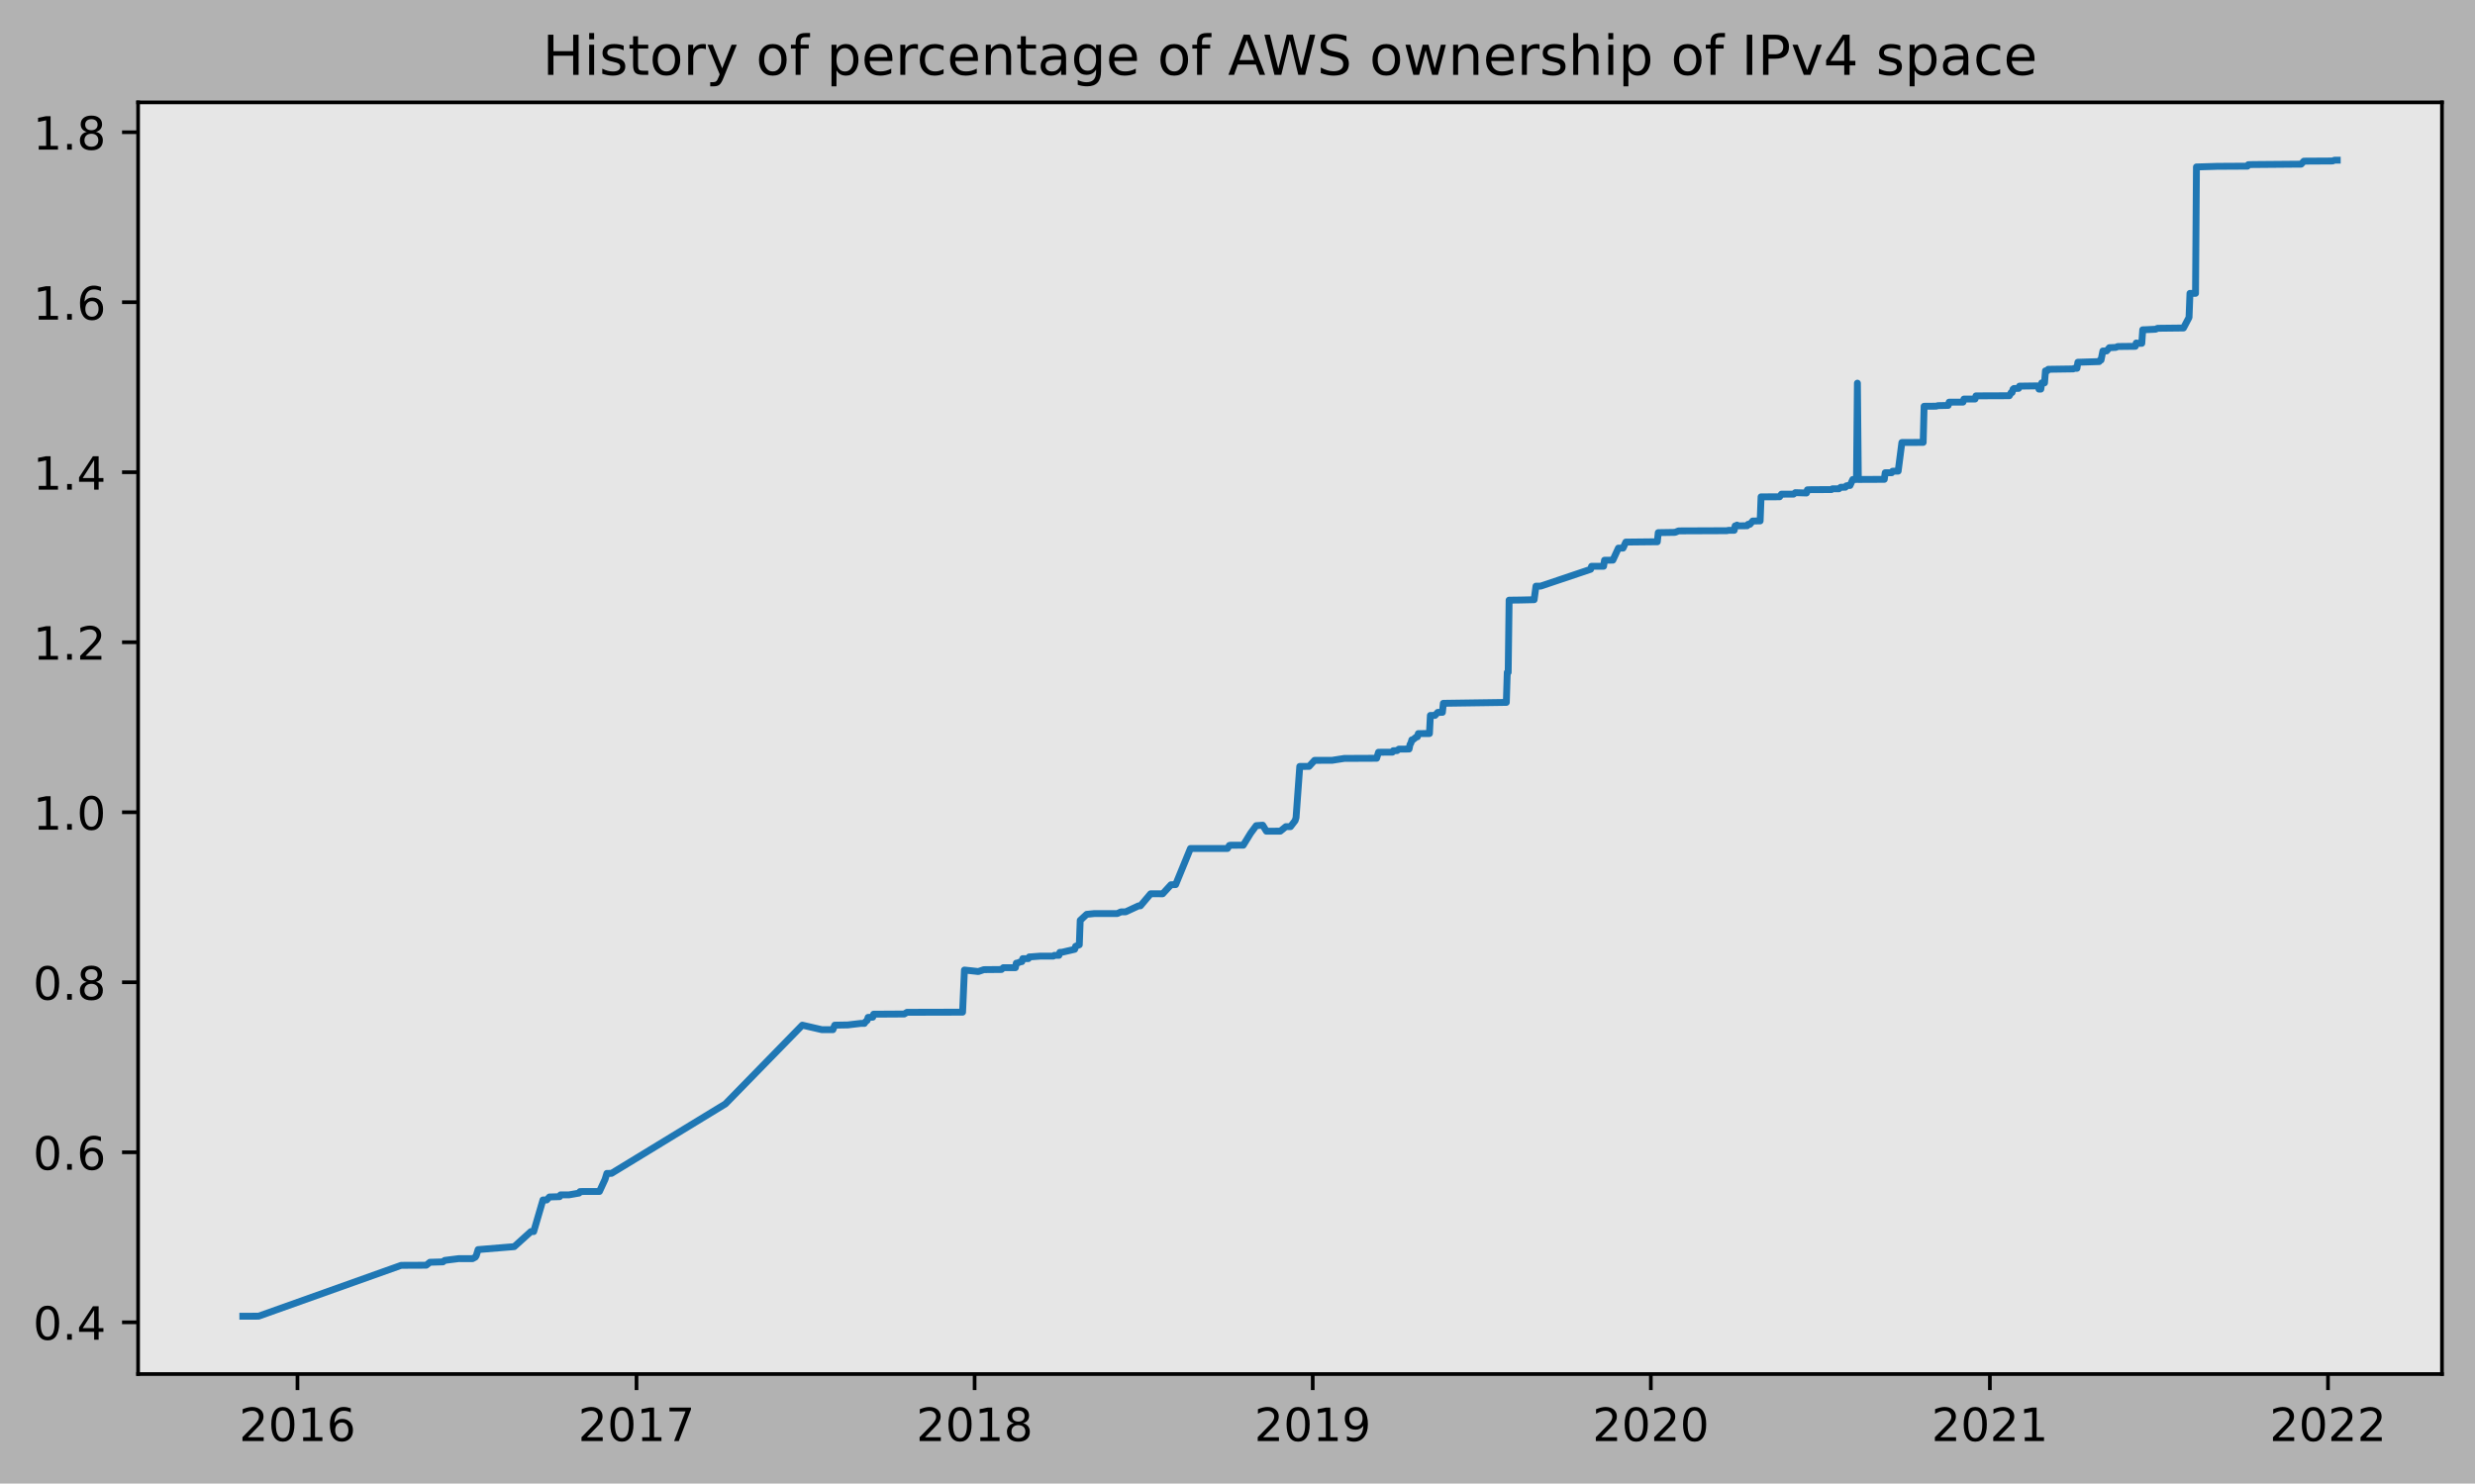
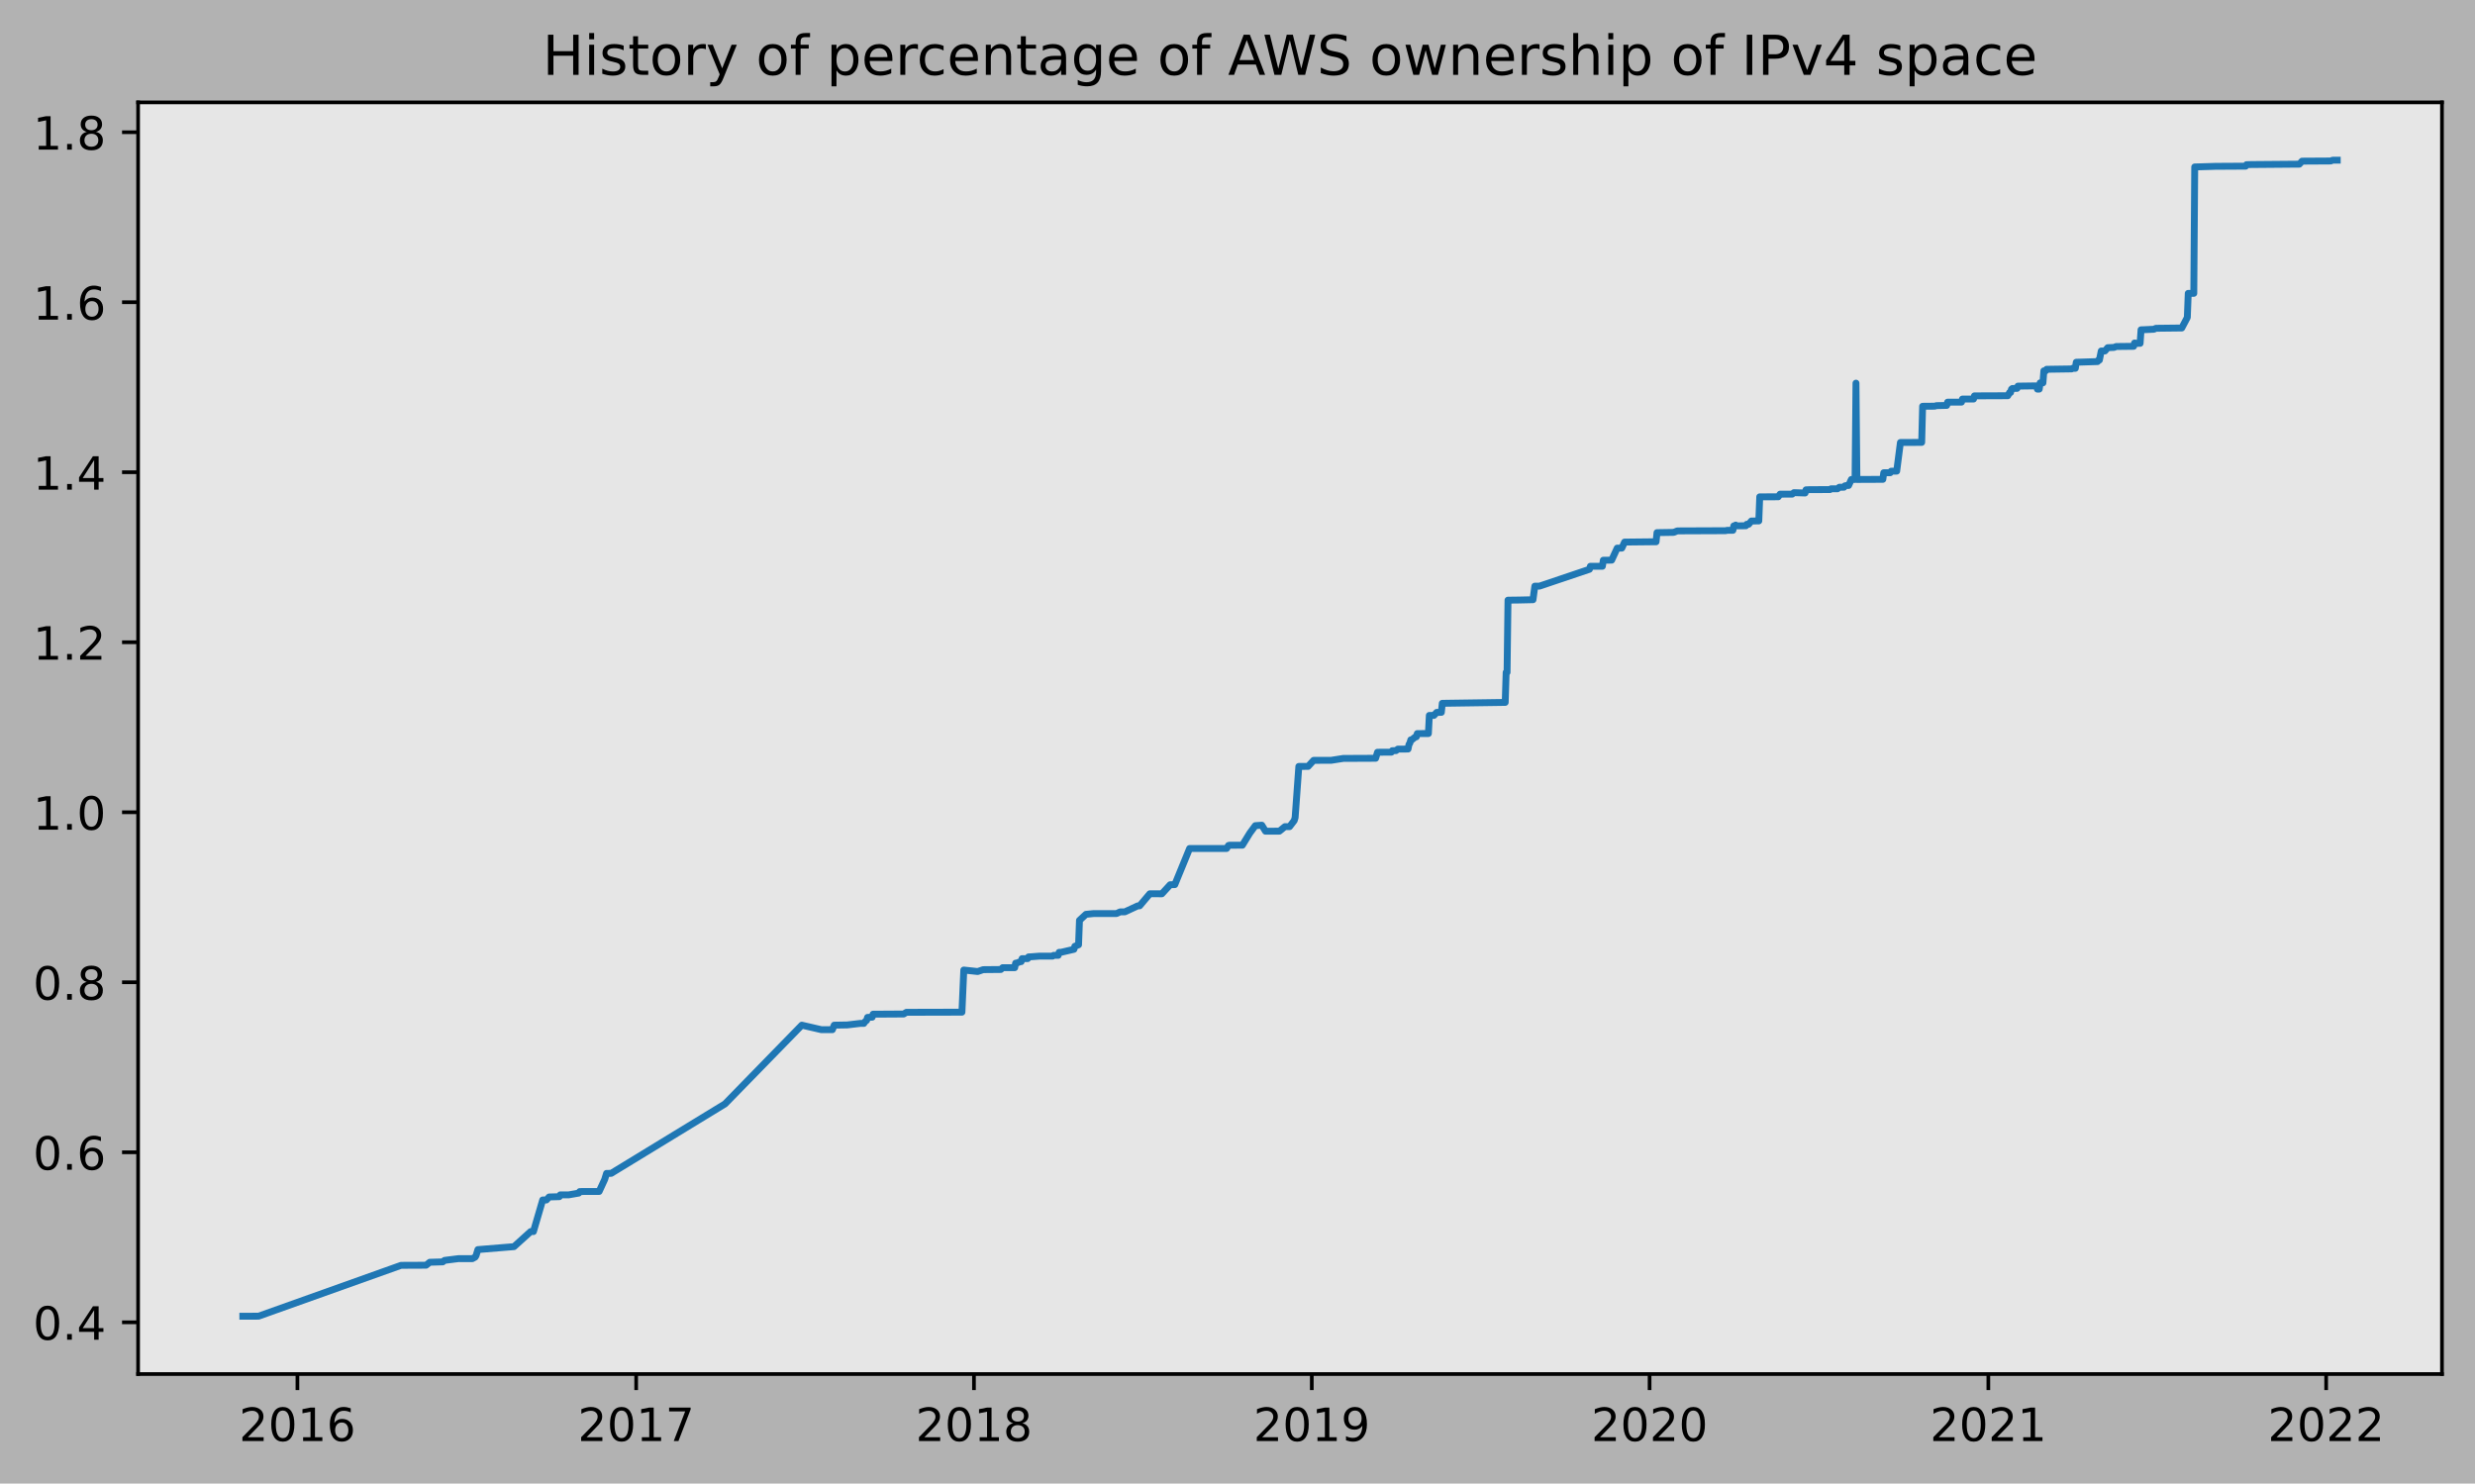
<svg xmlns="http://www.w3.org/2000/svg" xmlns:xlink="http://www.w3.org/1999/xlink" height="323.396pt" version="1.1" viewBox="0 0 539.503 323.396" width="539.503pt">
  <defs>
    <style type="text/css">
*{stroke-linecap:butt;stroke-linejoin:round;}
  </style>
  </defs>
  <g id="figure_1">
    <g id="patch_1">
      <path d="M 0 323.396  L 539.503 323.396  L 539.503 0  L 0 0  z " style="fill:#b2b2b2;" />
    </g>
    <g id="axes_1">
      <g id="patch_2">
        <path d="M 30.103 299.518  L 532.303 299.518  L 532.303 22.318  L 30.103 22.318  z " style="fill:#e6e6e6;" />
      </g>
      <g id="matplotlib.axis_1">
        <g id="xtick_1">
          <g id="line2d_1">
            <defs>
-               <path d="M 0 0  L 0 3.5  " id="m072c2452fa" style="stroke:#000000;stroke-width:0.8;" />
-             </defs>
-             <g>
-               <use style="stroke:#000000;stroke-width:0.8;" x="64.844" xlink:href="#m072c2452fa" y="299.518" />
+               <path d="M 0 0  L 0 3.5  " id="m30e908b2bb" style="stroke:#000000;stroke-width:0.8;" />
+             </defs>
+             <g>
+               <use style="stroke:#000000;stroke-width:0.8;" x="64.833" xlink:href="#m30e908b2bb" y="299.518" />
            </g>
          </g>
          <g id="text_1">
            <defs>
              <path d="M 19.188 8.297  L 53.609 8.297  L 53.609 0  L 7.328 0  L 7.328 8.297  Q 12.938 14.109 22.625 23.891  Q 32.328 33.688 34.812 36.531  Q 39.547 41.844 41.422 45.531  Q 43.312 49.219 43.312 52.781  Q 43.312 58.594 39.234 62.25  Q 35.156 65.922 28.609 65.922  Q 23.969 65.922 18.812 64.312  Q 13.672 62.703 7.812 59.422  L 7.812 69.391  Q 13.766 71.781 18.938 73  Q 24.125 74.219 28.422 74.219  Q 39.75 74.219 46.484 68.547  Q 53.219 62.891 53.219 53.422  Q 53.219 48.922 51.531 44.891  Q 49.859 40.875 45.406 35.406  Q 44.188 33.984 37.641 27.219  Q 31.109 20.453 19.188 8.297  z " id="DejaVuSans-50" />
              <path d="M 31.781 66.406  Q 24.172 66.406 20.328 58.906  Q 16.5 51.422 16.5 36.375  Q 16.5 21.391 20.328 13.891  Q 24.172 6.391 31.781 6.391  Q 39.453 6.391 43.281 13.891  Q 47.125 21.391 47.125 36.375  Q 47.125 51.422 43.281 58.906  Q 39.453 66.406 31.781 66.406  z M 31.781 74.219  Q 44.047 74.219 50.516 64.516  Q 56.984 54.828 56.984 36.375  Q 56.984 17.969 50.516 8.266  Q 44.047 -1.422 31.781 -1.422  Q 19.531 -1.422 13.062 8.266  Q 6.594 17.969 6.594 36.375  Q 6.594 54.828 13.062 64.516  Q 19.531 74.219 31.781 74.219  z " id="DejaVuSans-48" />
              <path d="M 12.406 8.297  L 28.516 8.297  L 28.516 63.922  L 10.984 60.406  L 10.984 69.391  L 28.422 72.906  L 38.281 72.906  L 38.281 8.297  L 54.391 8.297  L 54.391 0  L 12.406 0  z " id="DejaVuSans-49" />
              <path d="M 33.016 40.375  Q 26.375 40.375 22.484 35.828  Q 18.609 31.297 18.609 23.391  Q 18.609 15.531 22.484 10.953  Q 26.375 6.391 33.016 6.391  Q 39.656 6.391 43.531 10.953  Q 47.406 15.531 47.406 23.391  Q 47.406 31.297 43.531 35.828  Q 39.656 40.375 33.016 40.375  z M 52.594 71.297  L 52.594 62.312  Q 48.875 64.062 45.094 64.984  Q 41.312 65.922 37.594 65.922  Q 27.828 65.922 22.672 59.328  Q 17.531 52.734 16.797 39.406  Q 19.672 43.656 24.016 45.922  Q 28.375 48.188 33.594 48.188  Q 44.578 48.188 50.953 41.516  Q 57.328 34.859 57.328 23.391  Q 57.328 12.156 50.688 5.359  Q 44.047 -1.422 33.016 -1.422  Q 20.359 -1.422 13.672 8.266  Q 6.984 17.969 6.984 36.375  Q 6.984 53.656 15.188 63.938  Q 23.391 74.219 37.203 74.219  Q 40.922 74.219 44.703 73.484  Q 48.484 72.75 52.594 71.297  z " id="DejaVuSans-54" />
            </defs>
-             <g transform="translate(52.11879 314.1166)scale(0.1 -0.1)">
+             <g transform="translate(52.10826 314.1166)scale(0.1 -0.1)">
              <use xlink:href="#DejaVuSans-50" />
              <use x="63.623" xlink:href="#DejaVuSans-48" />
              <use x="127.246" xlink:href="#DejaVuSans-49" />
              <use x="190.869" xlink:href="#DejaVuSans-54" />
            </g>
          </g>
        </g>
        <g id="xtick_2">
          <g id="line2d_2">
            <g>
-               <use style="stroke:#000000;stroke-width:0.8;" x="138.747" xlink:href="#m072c2452fa" y="299.518" />
+               <use style="stroke:#000000;stroke-width:0.8;" x="138.671" xlink:href="#m30e908b2bb" y="299.518" />
            </g>
          </g>
          <g id="text_2">
            <defs>
              <path d="M 8.203 72.906  L 55.078 72.906  L 55.078 68.703  L 28.609 0  L 18.312 0  L 43.219 64.594  L 8.203 64.594  z " id="DejaVuSans-55" />
            </defs>
-             <g transform="translate(126.0222 314.1166)scale(0.1 -0.1)">
+             <g transform="translate(125.9464 314.1166)scale(0.1 -0.1)">
              <use xlink:href="#DejaVuSans-50" />
              <use x="63.623" xlink:href="#DejaVuSans-48" />
              <use x="127.246" xlink:href="#DejaVuSans-49" />
              <use x="190.869" xlink:href="#DejaVuSans-55" />
            </g>
          </g>
        </g>
        <g id="xtick_3">
          <g id="line2d_3">
            <g>
-               <use style="stroke:#000000;stroke-width:0.8;" x="212.449" xlink:href="#m072c2452fa" y="299.518" />
+               <use style="stroke:#000000;stroke-width:0.8;" x="212.308" xlink:href="#m30e908b2bb" y="299.518" />
            </g>
          </g>
          <g id="text_3">
            <defs>
              <path d="M 31.781 34.625  Q 24.75 34.625 20.719 30.859  Q 16.703 27.094 16.703 20.516  Q 16.703 13.922 20.719 10.156  Q 24.75 6.391 31.781 6.391  Q 38.812 6.391 42.859 10.172  Q 46.922 13.969 46.922 20.516  Q 46.922 27.094 42.891 30.859  Q 38.875 34.625 31.781 34.625  z M 21.922 38.812  Q 15.578 40.375 12.031 44.719  Q 8.5 49.078 8.5 55.328  Q 8.5 64.062 14.719 69.141  Q 20.953 74.219 31.781 74.219  Q 42.672 74.219 48.875 69.141  Q 55.078 64.062 55.078 55.328  Q 55.078 49.078 51.531 44.719  Q 48 40.375 41.703 38.812  Q 48.828 37.156 52.797 32.312  Q 56.781 27.484 56.781 20.516  Q 56.781 9.906 50.312 4.234  Q 43.844 -1.422 31.781 -1.422  Q 19.734 -1.422 13.25 4.234  Q 6.781 9.906 6.781 20.516  Q 6.781 27.484 10.781 32.312  Q 14.797 37.156 21.922 38.812  z M 18.312 54.391  Q 18.312 48.734 21.844 45.562  Q 25.391 42.391 31.781 42.391  Q 38.141 42.391 41.719 45.562  Q 45.312 48.734 45.312 54.391  Q 45.312 60.062 41.719 63.234  Q 38.141 66.406 31.781 66.406  Q 25.391 66.406 21.844 63.234  Q 18.312 60.062 18.312 54.391  z " id="DejaVuSans-56" />
            </defs>
-             <g transform="translate(199.7237 314.1166)scale(0.1 -0.1)">
+             <g transform="translate(199.5827 314.1166)scale(0.1 -0.1)">
              <use xlink:href="#DejaVuSans-50" />
              <use x="63.623" xlink:href="#DejaVuSans-48" />
              <use x="127.246" xlink:href="#DejaVuSans-49" />
              <use x="190.869" xlink:href="#DejaVuSans-56" />
            </g>
          </g>
        </g>
        <g id="xtick_4">
          <g id="line2d_4">
            <g>
-               <use style="stroke:#000000;stroke-width:0.8;" x="286.15" xlink:href="#m072c2452fa" y="299.518" />
+               <use style="stroke:#000000;stroke-width:0.8;" x="285.944" xlink:href="#m30e908b2bb" y="299.518" />
            </g>
          </g>
          <g id="text_4">
            <defs>
              <path d="M 10.984 1.516  L 10.984 10.5  Q 14.703 8.734 18.5 7.812  Q 22.312 6.891 25.984 6.891  Q 35.75 6.891 40.891 13.453  Q 46.047 20.016 46.781 33.406  Q 43.953 29.203 39.594 26.953  Q 35.25 24.703 29.984 24.703  Q 19.047 24.703 12.672 31.312  Q 6.297 37.938 6.297 49.422  Q 6.297 60.641 12.938 67.422  Q 19.578 74.219 30.609 74.219  Q 43.266 74.219 49.922 64.516  Q 56.594 54.828 56.594 36.375  Q 56.594 19.141 48.406 8.859  Q 40.234 -1.422 26.422 -1.422  Q 22.703 -1.422 18.891 -0.688  Q 15.094 0.047 10.984 1.516  z M 30.609 32.422  Q 37.25 32.422 41.125 36.953  Q 45.016 41.5 45.016 49.422  Q 45.016 57.281 41.125 61.844  Q 37.25 66.406 30.609 66.406  Q 23.969 66.406 20.094 61.844  Q 16.219 57.281 16.219 49.422  Q 16.219 41.5 20.094 36.953  Q 23.969 32.422 30.609 32.422  z " id="DejaVuSans-57" />
            </defs>
-             <g transform="translate(273.4252 314.1166)scale(0.1 -0.1)">
+             <g transform="translate(273.2191 314.1166)scale(0.1 -0.1)">
              <use xlink:href="#DejaVuSans-50" />
              <use x="63.623" xlink:href="#DejaVuSans-48" />
              <use x="127.246" xlink:href="#DejaVuSans-49" />
              <use x="190.869" xlink:href="#DejaVuSans-57" />
            </g>
          </g>
        </g>
        <g id="xtick_5">
          <g id="line2d_5">
            <g>
-               <use style="stroke:#000000;stroke-width:0.8;" x="359.852" xlink:href="#m072c2452fa" y="299.518" />
+               <use style="stroke:#000000;stroke-width:0.8;" x="359.58" xlink:href="#m30e908b2bb" y="299.518" />
            </g>
          </g>
          <g id="text_5">
-             <g transform="translate(347.1267 314.1166)scale(0.1 -0.1)">
+             <g transform="translate(346.8555 314.1166)scale(0.1 -0.1)">
              <use xlink:href="#DejaVuSans-50" />
              <use x="63.623" xlink:href="#DejaVuSans-48" />
              <use x="127.246" xlink:href="#DejaVuSans-50" />
              <use x="190.869" xlink:href="#DejaVuSans-48" />
            </g>
          </g>
        </g>
        <g id="xtick_6">
          <g id="line2d_6">
            <g>
-               <use style="stroke:#000000;stroke-width:0.8;" x="433.755" xlink:href="#m072c2452fa" y="299.518" />
+               <use style="stroke:#000000;stroke-width:0.8;" x="433.419" xlink:href="#m30e908b2bb" y="299.518" />
            </g>
          </g>
          <g id="text_6">
-             <g transform="translate(421.0301 314.1166)scale(0.1 -0.1)">
+             <g transform="translate(420.6936 314.1166)scale(0.1 -0.1)">
              <use xlink:href="#DejaVuSans-50" />
              <use x="63.623" xlink:href="#DejaVuSans-48" />
              <use x="127.246" xlink:href="#DejaVuSans-50" />
              <use x="190.869" xlink:href="#DejaVuSans-49" />
            </g>
          </g>
        </g>
        <g id="xtick_7">
          <g id="line2d_7">
            <g>
-               <use style="stroke:#000000;stroke-width:0.8;" x="507.457" xlink:href="#m072c2452fa" y="299.518" />
+               <use style="stroke:#000000;stroke-width:0.8;" x="507.055" xlink:href="#m30e908b2bb" y="299.518" />
            </g>
          </g>
          <g id="text_7">
-             <g transform="translate(494.7316 314.1166)scale(0.1 -0.1)">
+             <g transform="translate(494.3299 314.1166)scale(0.1 -0.1)">
              <use xlink:href="#DejaVuSans-50" />
              <use x="63.623" xlink:href="#DejaVuSans-48" />
              <use x="127.246" xlink:href="#DejaVuSans-50" />
              <use x="190.869" xlink:href="#DejaVuSans-50" />
            </g>
          </g>
        </g>
      </g>
      <g id="matplotlib.axis_2">
        <g id="ytick_1">
          <g id="line2d_8">
            <defs>
-               <path d="M 0 0  L -3.5 0  " id="md8f791b7f7" style="stroke:#000000;stroke-width:0.8;" />
-             </defs>
-             <g>
-               <use style="stroke:#000000;stroke-width:0.8;" x="30.103" xlink:href="#md8f791b7f7" y="288.237" />
+               <path d="M 0 0  L -3.5 0  " id="mbabede52ba" style="stroke:#000000;stroke-width:0.8;" />
+             </defs>
+             <g>
+               <use style="stroke:#000000;stroke-width:0.8;" x="30.103" xlink:href="#mbabede52ba" y="288.237" />
            </g>
          </g>
          <g id="text_8">
            <defs>
              <path d="M 10.688 12.406  L 21 12.406  L 21 0  L 10.688 0  z " id="DejaVuSans-46" />
              <path d="M 37.797 64.312  L 12.891 25.391  L 37.797 25.391  z M 35.203 72.906  L 47.609 72.906  L 47.609 25.391  L 58.016 25.391  L 58.016 17.188  L 47.609 17.188  L 47.609 0  L 37.797 0  L 37.797 17.188  L 4.891 17.188  L 4.891 26.703  z " id="DejaVuSans-52" />
            </defs>
            <g transform="translate(7.2 292.0362)scale(0.1 -0.1)">
              <use xlink:href="#DejaVuSans-48" />
              <use x="63.623" xlink:href="#DejaVuSans-46" />
              <use x="95.41" xlink:href="#DejaVuSans-52" />
            </g>
          </g>
        </g>
        <g id="ytick_2">
          <g id="line2d_9">
            <g>
-               <use style="stroke:#000000;stroke-width:0.8;" x="30.103" xlink:href="#md8f791b7f7" y="251.178" />
+               <use style="stroke:#000000;stroke-width:0.8;" x="30.103" xlink:href="#mbabede52ba" y="251.178" />
            </g>
          </g>
          <g id="text_9">
            <g transform="translate(7.2 254.9769)scale(0.1 -0.1)">
              <use xlink:href="#DejaVuSans-48" />
              <use x="63.623" xlink:href="#DejaVuSans-46" />
              <use x="95.41" xlink:href="#DejaVuSans-54" />
            </g>
          </g>
        </g>
        <g id="ytick_3">
          <g id="line2d_10">
            <g>
-               <use style="stroke:#000000;stroke-width:0.8;" x="30.103" xlink:href="#md8f791b7f7" y="214.118" />
+               <use style="stroke:#000000;stroke-width:0.8;" x="30.103" xlink:href="#mbabede52ba" y="214.118" />
            </g>
          </g>
          <g id="text_10">
            <g transform="translate(7.2 217.9176)scale(0.1 -0.1)">
              <use xlink:href="#DejaVuSans-48" />
              <use x="63.623" xlink:href="#DejaVuSans-46" />
              <use x="95.41" xlink:href="#DejaVuSans-56" />
            </g>
          </g>
        </g>
        <g id="ytick_4">
          <g id="line2d_11">
            <g>
-               <use style="stroke:#000000;stroke-width:0.8;" x="30.103" xlink:href="#md8f791b7f7" y="177.059" />
+               <use style="stroke:#000000;stroke-width:0.8;" x="30.103" xlink:href="#mbabede52ba" y="177.059" />
            </g>
          </g>
          <g id="text_11">
            <g transform="translate(7.2 180.8584)scale(0.1 -0.1)">
              <use xlink:href="#DejaVuSans-49" />
              <use x="63.623" xlink:href="#DejaVuSans-46" />
              <use x="95.41" xlink:href="#DejaVuSans-48" />
            </g>
          </g>
        </g>
        <g id="ytick_5">
          <g id="line2d_12">
            <g>
-               <use style="stroke:#000000;stroke-width:0.8;" x="30.103" xlink:href="#md8f791b7f7" y="140" />
+               <use style="stroke:#000000;stroke-width:0.8;" x="30.103" xlink:href="#mbabede52ba" y="140" />
            </g>
          </g>
          <g id="text_12">
            <g transform="translate(7.2 143.7991)scale(0.1 -0.1)">
              <use xlink:href="#DejaVuSans-49" />
              <use x="63.623" xlink:href="#DejaVuSans-46" />
              <use x="95.41" xlink:href="#DejaVuSans-50" />
            </g>
          </g>
        </g>
        <g id="ytick_6">
          <g id="line2d_13">
            <g>
-               <use style="stroke:#000000;stroke-width:0.8;" x="30.103" xlink:href="#md8f791b7f7" y="102.941" />
+               <use style="stroke:#000000;stroke-width:0.8;" x="30.103" xlink:href="#mbabede52ba" y="102.941" />
            </g>
          </g>
          <g id="text_13">
            <g transform="translate(7.2 106.7398)scale(0.1 -0.1)">
              <use xlink:href="#DejaVuSans-49" />
              <use x="63.623" xlink:href="#DejaVuSans-46" />
              <use x="95.41" xlink:href="#DejaVuSans-52" />
            </g>
          </g>
        </g>
        <g id="ytick_7">
          <g id="line2d_14">
            <g>
-               <use style="stroke:#000000;stroke-width:0.8;" x="30.103" xlink:href="#md8f791b7f7" y="65.881" />
+               <use style="stroke:#000000;stroke-width:0.8;" x="30.103" xlink:href="#mbabede52ba" y="65.881" />
            </g>
          </g>
          <g id="text_14">
            <g transform="translate(7.2 69.68051)scale(0.1 -0.1)">
              <use xlink:href="#DejaVuSans-49" />
              <use x="63.623" xlink:href="#DejaVuSans-46" />
              <use x="95.41" xlink:href="#DejaVuSans-54" />
            </g>
          </g>
        </g>
        <g id="ytick_8">
          <g id="line2d_15">
            <g>
-               <use style="stroke:#000000;stroke-width:0.8;" x="30.103" xlink:href="#md8f791b7f7" y="28.822" />
+               <use style="stroke:#000000;stroke-width:0.8;" x="30.103" xlink:href="#mbabede52ba" y="28.822" />
            </g>
          </g>
          <g id="text_15">
            <g transform="translate(7.2 32.62122)scale(0.1 -0.1)">
              <use xlink:href="#DejaVuSans-49" />
              <use x="63.623" xlink:href="#DejaVuSans-46" />
              <use x="95.41" xlink:href="#DejaVuSans-56" />
            </g>
          </g>
        </g>
      </g>
      <g id="line2d_16">
-         <path clip-path="url(#p985dad2456)" d="M 52.93 286.918  L 56.363 286.904  L 87.459 275.82  L 92.911 275.795  L 93.719 275.15  L 96.546 275.068  L 96.949 274.741  L 99.978 274.36  L 103.007 274.363  L 103.613 274.035  L 103.815 273.707  L 104.219 272.39  L 112.094 271.745  L 115.728 268.463  L 116.334 268.461  L 118.353 261.573  L 119.161 261.573  L 119.767 260.917  L 121.988 260.851  L 122.19 260.459  L 124.007 260.459  L 126.228 260.073  L 126.43 259.745  L 126.834 259.73  L 130.67 259.718  L 131.882 257.094  L 132.286 255.782  L 133.295 255.772  L 158.132 240.631  L 174.891 223.466  L 179.132 224.446  L 181.555 224.453  L 181.959 223.469  L 184.785 223.42  L 187.612 223.085  L 188.42 223.085  L 188.622 222.757  L 189.026 222.429  L 189.228 221.773  L 190.237 221.732  L 190.439 221.076  L 197.103 221.034  L 197.708 220.665  L 209.824 220.634  L 210.228 211.45  L 213.256 211.778  L 214.468 211.367  L 218.304 211.331  L 218.708 210.936  L 221.333 210.937  L 221.535 209.953  L 221.737 209.951  L 222.545 209.621  L 222.747 209.62  L 222.949 208.964  L 224.16 208.963  L 224.362 208.587  L 224.564 208.585  L 226.785 208.417  L 229.612 208.416  L 229.814 208.252  L 230.824 208.251  L 231.026 207.595  L 231.429 207.59  L 234.256 206.934  L 234.458 206.278  L 235.266 205.95  L 235.468 200.62  L 236.881 199.308  L 238.497 199.144  L 243.545 199.137  L 244.352 198.768  L 245.362 198.768  L 248.189 197.456  L 248.593 197.452  L 250.814 194.827  L 253.439 194.831  L 255.256 192.857  L 256.266 192.83  L 259.497 184.956  L 267.573 184.951  L 267.977 184.295  L 268.179 184.244  L 271.006 184.24  L 272.621 181.616  L 273.833 179.976  L 275.246 179.877  L 276.054 181.189  L 279.083 181.178  L 280.294 180.194  L 281.304 180.192  L 282.314 178.88  L 282.516 178.219  L 283.323 167.067  L 285.343 167.062  L 286.554 165.745  L 290.391 165.733  L 293.016 165.323  L 300.083 165.29  L 300.487 163.977  L 303.515 163.962  L 303.717 163.634  L 304.525 163.623  L 304.929 163.295  L 307.15 163.277  L 307.352 162.293  L 307.554 161.965  L 307.756 161.273  L 307.958 161.272  L 308.765 160.616  L 308.967 160.615  L 309.169 159.905  L 311.592 159.901  L 311.794 155.95  L 312.804 155.943  L 313.41 155.286  L 314.419 155.28  L 314.621 153.31  L 328.352 153.112  L 328.554 146.567  L 328.756 146.567  L 328.958 130.823  L 331.381 130.793  L 334.41 130.726  L 334.813 127.774  L 335.823 127.768  L 346.727 124.098  L 346.929 123.442  L 349.554 123.432  L 349.756 122.12  L 351.573 122.102  L 352.784 119.478  L 353.794 119.477  L 354.4 118.165  L 360.054 118.106  L 361.265 118.101  L 361.467 116.104  L 365.102 116.047  L 365.909 115.724  L 376.409 115.681  L 376.813 115.599  L 378.025 115.594  L 378.227 114.63  L 378.429 114.63  L 378.63 114.458  L 378.832 114.62  L 380.852 114.607  L 381.054 114.28  L 381.457 114.279  L 382.063 113.57  L 383.678 113.553  L 383.88 108.302  L 387.919 108.293  L 388.323 107.719  L 390.948 107.717  L 391.352 107.389  L 393.775 107.466  L 393.977 106.774  L 394.784 106.739  L 399.226 106.718  L 399.428 106.554  L 400.842 106.548  L 401.246 106.211  L 402.255 106.207  L 402.457 105.91  L 402.861 105.828  L 403.265 105.828  L 403.871 104.516  L 404.678 104.516  L 404.88 83.522  L 405.082 104.514  L 410.736 104.489  L 410.938 103.047  L 412.351 103.046  L 412.553 102.717  L 413.765 102.699  L 414.573 96.457  L 419.217 96.433  L 419.419 88.561  L 422.044 88.538  L 422.448 88.422  L 424.669 88.374  L 424.871 87.667  L 427.899 87.654  L 428.101 86.987  L 430.524 86.983  L 430.726 86.293  L 437.995 86.263  L 438.399 85.561  L 438.601 85.561  L 438.803 84.847  L 439.005 84.681  L 440.015 84.662  L 440.217 84.17  L 444.255 84.114  L 444.457 84.821  L 444.861 84.819  L 445.063 83.458  L 445.669 83.458  L 445.87 80.834  L 446.274 80.831  L 446.476 80.499  L 451.928 80.419  L 452.13 80.288  L 452.736 80.287  L 452.938 78.963  L 457.582 78.818  L 457.784 78.489  L 457.986 78.488  L 458.39 76.509  L 459.197 76.5  L 459.803 75.792  L 461.217 75.729  L 461.62 75.534  L 465.457 75.491  L 465.659 74.768  L 466.265 74.848  L 466.87 74.842  L 467.072 71.889  L 467.678 71.871  L 469.899 71.766  L 470.303 71.561  L 475.957 71.496  L 477.168 69.195  L 477.37 63.946  L 478.582 63.945  L 478.784 36.392  L 482.418 36.286  L 483.226 36.258  L 488.476 36.228  L 489.889 36.225  L 490.091 35.897  L 491.101 35.87  L 500.793 35.789  L 501.601 35.785  L 502.207 35.129  L 508.466 35.093  L 508.87 34.919  L 509.476 34.918  L 509.476 34.918  " style="fill:none;stroke:#1f77b4;stroke-linecap:square;stroke-width:1.5;" />
+         <path clip-path="url(#p47f72ec6fc)" d="M 52.93 286.918  L 56.36 286.904  L 87.429 275.82  L 92.876 275.795  L 93.683 275.15  L 96.507 275.068  L 96.91 274.741  L 99.937 274.36  L 102.963 274.363  L 103.568 274.035  L 103.77 273.707  L 104.173 272.39  L 112.041 271.745  L 115.673 268.463  L 116.278 268.461  L 118.295 261.573  L 119.102 261.573  L 119.707 260.917  L 121.927 260.851  L 122.128 260.459  L 123.944 260.459  L 126.163 260.073  L 126.365 259.745  L 126.769 259.73  L 130.602 259.718  L 131.812 257.094  L 132.216 255.782  L 133.224 255.772  L 158.039 240.631  L 174.783 223.466  L 179.02 224.446  L 181.441 224.453  L 181.844 223.469  L 184.669 223.42  L 187.493 223.085  L 188.3 223.085  L 188.502 222.757  L 188.905 222.429  L 189.107 221.773  L 190.116 221.732  L 190.318 221.076  L 196.975 221.034  L 197.58 220.665  L 209.685 220.634  L 210.089 211.45  L 213.115 211.778  L 214.325 211.367  L 218.158 211.331  L 218.562 210.936  L 221.184 210.937  L 221.386 209.953  L 221.588 209.951  L 222.395 209.621  L 222.597 209.62  L 222.798 208.964  L 224.009 208.963  L 224.211 208.587  L 224.412 208.585  L 226.632 208.417  L 229.456 208.416  L 229.658 208.252  L 230.666 208.251  L 230.868 207.595  L 231.272 207.59  L 234.096 206.934  L 234.298 206.278  L 235.105 205.95  L 235.306 200.62  L 236.719 199.308  L 238.333 199.144  L 243.376 199.137  L 244.183 198.768  L 245.192 198.768  L 248.016 197.456  L 248.42 197.452  L 250.639 194.827  L 253.262 194.831  L 255.077 192.857  L 256.086 192.83  L 259.314 184.956  L 267.384 184.951  L 267.787 184.295  L 267.989 184.244  L 270.813 184.24  L 272.427 181.616  L 273.638 179.976  L 275.05 179.877  L 275.857 181.189  L 278.883 181.178  L 280.094 180.194  L 281.102 180.192  L 282.111 178.88  L 282.313 178.219  L 283.12 167.067  L 285.137 167.062  L 286.348 165.745  L 290.181 165.733  L 292.803 165.323  L 299.864 165.29  L 300.268 163.977  L 303.294 163.962  L 303.496 163.634  L 304.303 163.623  L 304.706 163.295  L 306.925 163.277  L 307.127 162.293  L 307.329 161.965  L 307.531 161.273  L 307.732 161.272  L 308.539 160.616  L 308.741 160.615  L 308.943 159.905  L 311.364 159.901  L 311.566 155.95  L 312.574 155.943  L 313.179 155.286  L 314.188 155.28  L 314.39 153.31  L 328.108 153.112  L 328.31 146.567  L 328.512 146.567  L 328.714 130.823  L 331.135 130.793  L 334.161 130.726  L 334.564 127.774  L 335.573 127.768  L 346.467 124.098  L 346.669 123.442  L 349.292 123.432  L 349.493 122.12  L 351.309 122.102  L 352.519 119.478  L 353.528 119.477  L 354.133 118.165  L 359.782 118.106  L 360.993 118.101  L 361.194 116.104  L 364.826 116.047  L 365.633 115.724  L 376.123 115.681  L 376.527 115.599  L 377.737 115.594  L 377.939 114.63  L 378.141 114.63  L 378.343 114.458  L 378.544 114.62  L 380.562 114.607  L 380.764 114.28  L 381.167 114.279  L 381.772 113.57  L 383.386 113.553  L 383.588 108.302  L 387.623 108.293  L 388.026 107.719  L 390.649 107.717  L 391.052 107.389  L 393.473 107.466  L 393.675 106.774  L 394.482 106.739  L 398.92 106.718  L 399.122 106.554  L 400.534 106.548  L 400.938 106.211  L 401.947 106.207  L 402.148 105.91  L 402.552 105.828  L 402.955 105.828  L 403.561 104.516  L 404.368 104.516  L 404.569 83.522  L 404.771 104.514  L 410.42 104.489  L 410.622 103.047  L 412.034 103.046  L 412.236 102.717  L 413.446 102.699  L 414.253 96.457  L 418.893 96.433  L 419.095 88.561  L 421.717 88.538  L 422.121 88.422  L 424.34 88.374  L 424.542 87.667  L 427.568 87.654  L 427.77 86.987  L 430.191 86.983  L 430.392 86.293  L 437.655 86.263  L 438.059 85.561  L 438.26 85.561  L 438.462 84.847  L 438.664 84.681  L 439.673 84.662  L 439.874 84.17  L 443.909 84.114  L 444.111 84.821  L 444.514 84.819  L 444.716 83.458  L 445.321 83.458  L 445.523 80.834  L 445.927 80.831  L 446.128 80.499  L 451.575 80.419  L 451.777 80.288  L 452.382 80.287  L 452.584 78.963  L 457.224 78.818  L 457.426 78.489  L 457.628 78.488  L 458.031 76.509  L 458.838 76.5  L 459.443 75.792  L 460.856 75.729  L 461.259 75.534  L 465.092 75.491  L 465.294 74.768  L 465.899 74.848  L 466.504 74.842  L 466.706 71.889  L 467.311 71.871  L 469.531 71.766  L 469.934 71.561  L 475.583 71.496  L 476.793 69.195  L 476.995 63.946  L 478.206 63.945  L 478.407 36.392  L 482.039 36.286  L 482.846 36.258  L 488.091 36.228  L 489.503 36.225  L 489.705 35.897  L 490.714 35.87  L 500.397 35.789  L 501.204 35.785  L 501.81 35.129  L 508.064 35.093  L 508.467 34.919  L 509.476 34.918  L 509.476 34.918  " style="fill:none;stroke:#1f77b4;stroke-linecap:square;stroke-width:1.5;" />
      </g>
      <g id="patch_3">
        <path d="M 30.103 299.518  L 30.103 22.318  " style="fill:none;stroke:#000000;stroke-linecap:square;stroke-linejoin:miter;stroke-width:0.8;" />
      </g>
      <g id="patch_4">
        <path d="M 532.303 299.518  L 532.303 22.318  " style="fill:none;stroke:#000000;stroke-linecap:square;stroke-linejoin:miter;stroke-width:0.8;" />
      </g>
      <g id="patch_5">
        <path d="M 30.103 299.518  L 532.303 299.518  " style="fill:none;stroke:#000000;stroke-linecap:square;stroke-linejoin:miter;stroke-width:0.8;" />
      </g>
      <g id="patch_6">
        <path d="M 30.103 22.318  L 532.303 22.318  " style="fill:none;stroke:#000000;stroke-linecap:square;stroke-linejoin:miter;stroke-width:0.8;" />
      </g>
      <g id="text_16">
        <defs>
          <path d="M 9.812 72.906  L 19.672 72.906  L 19.672 43.016  L 55.516 43.016  L 55.516 72.906  L 65.375 72.906  L 65.375 0  L 55.516 0  L 55.516 34.719  L 19.672 34.719  L 19.672 0  L 9.812 0  z " id="DejaVuSans-72" />
          <path d="M 9.422 54.688  L 18.406 54.688  L 18.406 0  L 9.422 0  z M 9.422 75.984  L 18.406 75.984  L 18.406 64.594  L 9.422 64.594  z " id="DejaVuSans-105" />
          <path d="M 44.281 53.078  L 44.281 44.578  Q 40.484 46.531 36.375 47.5  Q 32.281 48.484 27.875 48.484  Q 21.188 48.484 17.844 46.438  Q 14.5 44.391 14.5 40.281  Q 14.5 37.156 16.891 35.375  Q 19.281 33.594 26.516 31.984  L 29.594 31.297  Q 39.156 29.25 43.188 25.516  Q 47.219 21.781 47.219 15.094  Q 47.219 7.469 41.188 3.016  Q 35.156 -1.422 24.609 -1.422  Q 20.219 -1.422 15.453 -0.562  Q 10.688 0.297 5.422 2  L 5.422 11.281  Q 10.406 8.688 15.234 7.391  Q 20.062 6.109 24.812 6.109  Q 31.156 6.109 34.562 8.281  Q 37.984 10.453 37.984 14.406  Q 37.984 18.062 35.516 20.016  Q 33.062 21.969 24.703 23.781  L 21.578 24.516  Q 13.234 26.266 9.516 29.906  Q 5.812 33.547 5.812 39.891  Q 5.812 47.609 11.281 51.797  Q 16.75 56 26.812 56  Q 31.781 56 36.172 55.266  Q 40.578 54.547 44.281 53.078  z " id="DejaVuSans-115" />
          <path d="M 18.312 70.219  L 18.312 54.688  L 36.812 54.688  L 36.812 47.703  L 18.312 47.703  L 18.312 18.016  Q 18.312 11.328 20.141 9.422  Q 21.969 7.516 27.594 7.516  L 36.812 7.516  L 36.812 0  L 27.594 0  Q 17.188 0 13.234 3.875  Q 9.281 7.766 9.281 18.016  L 9.281 47.703  L 2.688 47.703  L 2.688 54.688  L 9.281 54.688  L 9.281 70.219  z " id="DejaVuSans-116" />
          <path d="M 30.609 48.391  Q 23.391 48.391 19.188 42.75  Q 14.984 37.109 14.984 27.297  Q 14.984 17.484 19.156 11.844  Q 23.344 6.203 30.609 6.203  Q 37.797 6.203 41.984 11.859  Q 46.188 17.531 46.188 27.297  Q 46.188 37.016 41.984 42.703  Q 37.797 48.391 30.609 48.391  z M 30.609 56  Q 42.328 56 49.016 48.375  Q 55.719 40.766 55.719 27.297  Q 55.719 13.875 49.016 6.219  Q 42.328 -1.422 30.609 -1.422  Q 18.844 -1.422 12.172 6.219  Q 5.516 13.875 5.516 27.297  Q 5.516 40.766 12.172 48.375  Q 18.844 56 30.609 56  z " id="DejaVuSans-111" />
          <path d="M 41.109 46.297  Q 39.594 47.172 37.812 47.578  Q 36.031 48 33.891 48  Q 26.266 48 22.188 43.047  Q 18.109 38.094 18.109 28.812  L 18.109 0  L 9.078 0  L 9.078 54.688  L 18.109 54.688  L 18.109 46.188  Q 20.953 51.172 25.484 53.578  Q 30.031 56 36.531 56  Q 37.453 56 38.578 55.875  Q 39.703 55.766 41.062 55.516  z " id="DejaVuSans-114" />
          <path d="M 32.172 -5.078  Q 28.375 -14.844 24.75 -17.812  Q 21.141 -20.797 15.094 -20.797  L 7.906 -20.797  L 7.906 -13.281  L 13.188 -13.281  Q 16.891 -13.281 18.938 -11.516  Q 21 -9.766 23.484 -3.219  L 25.094 0.875  L 2.984 54.688  L 12.5 54.688  L 29.594 11.922  L 46.688 54.688  L 56.203 54.688  z " id="DejaVuSans-121" />
          <path id="DejaVuSans-32" />
          <path d="M 37.109 75.984  L 37.109 68.5  L 28.516 68.5  Q 23.688 68.5 21.797 66.547  Q 19.922 64.594 19.922 59.516  L 19.922 54.688  L 34.719 54.688  L 34.719 47.703  L 19.922 47.703  L 19.922 0  L 10.891 0  L 10.891 47.703  L 2.297 47.703  L 2.297 54.688  L 10.891 54.688  L 10.891 58.5  Q 10.891 67.625 15.141 71.797  Q 19.391 75.984 28.609 75.984  z " id="DejaVuSans-102" />
          <path d="M 18.109 8.203  L 18.109 -20.797  L 9.078 -20.797  L 9.078 54.688  L 18.109 54.688  L 18.109 46.391  Q 20.953 51.266 25.266 53.625  Q 29.594 56 35.594 56  Q 45.562 56 51.781 48.094  Q 58.016 40.188 58.016 27.297  Q 58.016 14.406 51.781 6.484  Q 45.562 -1.422 35.594 -1.422  Q 29.594 -1.422 25.266 0.953  Q 20.953 3.328 18.109 8.203  z M 48.688 27.297  Q 48.688 37.203 44.609 42.844  Q 40.531 48.484 33.406 48.484  Q 26.266 48.484 22.188 42.844  Q 18.109 37.203 18.109 27.297  Q 18.109 17.391 22.188 11.75  Q 26.266 6.109 33.406 6.109  Q 40.531 6.109 44.609 11.75  Q 48.688 17.391 48.688 27.297  z " id="DejaVuSans-112" />
          <path d="M 56.203 29.594  L 56.203 25.203  L 14.891 25.203  Q 15.484 15.922 20.484 11.062  Q 25.484 6.203 34.422 6.203  Q 39.594 6.203 44.453 7.469  Q 49.312 8.734 54.109 11.281  L 54.109 2.781  Q 49.266 0.734 44.188 -0.344  Q 39.109 -1.422 33.891 -1.422  Q 20.797 -1.422 13.156 6.188  Q 5.516 13.812 5.516 26.812  Q 5.516 40.234 12.766 48.109  Q 20.016 56 32.328 56  Q 43.359 56 49.781 48.891  Q 56.203 41.797 56.203 29.594  z M 47.219 32.234  Q 47.125 39.594 43.094 43.984  Q 39.062 48.391 32.422 48.391  Q 24.906 48.391 20.391 44.141  Q 15.875 39.891 15.188 32.172  z " id="DejaVuSans-101" />
          <path d="M 48.781 52.594  L 48.781 44.188  Q 44.969 46.297 41.141 47.344  Q 37.312 48.391 33.406 48.391  Q 24.656 48.391 19.812 42.844  Q 14.984 37.312 14.984 27.297  Q 14.984 17.281 19.812 11.734  Q 24.656 6.203 33.406 6.203  Q 37.312 6.203 41.141 7.25  Q 44.969 8.297 48.781 10.406  L 48.781 2.094  Q 45.016 0.344 40.984 -0.531  Q 36.969 -1.422 32.422 -1.422  Q 20.062 -1.422 12.781 6.344  Q 5.516 14.109 5.516 27.297  Q 5.516 40.672 12.859 48.328  Q 20.219 56 33.016 56  Q 37.156 56 41.109 55.141  Q 45.062 54.297 48.781 52.594  z " id="DejaVuSans-99" />
          <path d="M 54.891 33.016  L 54.891 0  L 45.906 0  L 45.906 32.719  Q 45.906 40.484 42.875 44.328  Q 39.844 48.188 33.797 48.188  Q 26.516 48.188 22.312 43.547  Q 18.109 38.922 18.109 30.906  L 18.109 0  L 9.078 0  L 9.078 54.688  L 18.109 54.688  L 18.109 46.188  Q 21.344 51.125 25.703 53.562  Q 30.078 56 35.797 56  Q 45.219 56 50.047 50.172  Q 54.891 44.344 54.891 33.016  z " id="DejaVuSans-110" />
          <path d="M 34.281 27.484  Q 23.391 27.484 19.188 25  Q 14.984 22.516 14.984 16.5  Q 14.984 11.719 18.141 8.906  Q 21.297 6.109 26.703 6.109  Q 34.188 6.109 38.703 11.406  Q 43.219 16.703 43.219 25.484  L 43.219 27.484  z M 52.203 31.203  L 52.203 0  L 43.219 0  L 43.219 8.297  Q 40.141 3.328 35.547 0.953  Q 30.953 -1.422 24.312 -1.422  Q 15.922 -1.422 10.953 3.297  Q 6 8.016 6 15.922  Q 6 25.141 12.172 29.828  Q 18.359 34.516 30.609 34.516  L 43.219 34.516  L 43.219 35.406  Q 43.219 41.609 39.141 45  Q 35.062 48.391 27.688 48.391  Q 23 48.391 18.547 47.266  Q 14.109 46.141 10.016 43.891  L 10.016 52.203  Q 14.938 54.109 19.578 55.047  Q 24.219 56 28.609 56  Q 40.484 56 46.344 49.844  Q 52.203 43.703 52.203 31.203  z " id="DejaVuSans-97" />
          <path d="M 45.406 27.984  Q 45.406 37.75 41.375 43.109  Q 37.359 48.484 30.078 48.484  Q 22.859 48.484 18.828 43.109  Q 14.797 37.75 14.797 27.984  Q 14.797 18.266 18.828 12.891  Q 22.859 7.516 30.078 7.516  Q 37.359 7.516 41.375 12.891  Q 45.406 18.266 45.406 27.984  z M 54.391 6.781  Q 54.391 -7.172 48.188 -13.984  Q 42 -20.797 29.203 -20.797  Q 24.469 -20.797 20.266 -20.094  Q 16.062 -19.391 12.109 -17.922  L 12.109 -9.188  Q 16.062 -11.328 19.922 -12.344  Q 23.781 -13.375 27.781 -13.375  Q 36.625 -13.375 41.016 -8.766  Q 45.406 -4.156 45.406 5.172  L 45.406 9.625  Q 42.625 4.781 38.281 2.391  Q 33.938 0 27.875 0  Q 17.828 0 11.672 7.656  Q 5.516 15.328 5.516 27.984  Q 5.516 40.672 11.672 48.328  Q 17.828 56 27.875 56  Q 33.938 56 38.281 53.609  Q 42.625 51.219 45.406 46.391  L 45.406 54.688  L 54.391 54.688  z " id="DejaVuSans-103" />
          <path d="M 34.188 63.188  L 20.797 26.906  L 47.609 26.906  z M 28.609 72.906  L 39.797 72.906  L 67.578 0  L 57.328 0  L 50.688 18.703  L 17.828 18.703  L 11.188 0  L 0.781 0  z " id="DejaVuSans-65" />
          <path d="M 3.328 72.906  L 13.281 72.906  L 28.609 11.281  L 43.891 72.906  L 54.984 72.906  L 70.312 11.281  L 85.594 72.906  L 95.609 72.906  L 77.297 0  L 64.891 0  L 49.516 63.281  L 33.984 0  L 21.578 0  z " id="DejaVuSans-87" />
          <path d="M 53.516 70.516  L 53.516 60.891  Q 47.906 63.578 42.922 64.891  Q 37.938 66.219 33.297 66.219  Q 25.25 66.219 20.875 63.094  Q 16.5 59.969 16.5 54.203  Q 16.5 49.359 19.406 46.891  Q 22.312 44.438 30.422 42.922  L 36.375 41.703  Q 47.406 39.594 52.656 34.297  Q 57.906 29 57.906 20.125  Q 57.906 9.516 50.797 4.047  Q 43.703 -1.422 29.984 -1.422  Q 24.812 -1.422 18.969 -0.25  Q 13.141 0.922 6.891 3.219  L 6.891 13.375  Q 12.891 10.016 18.656 8.297  Q 24.422 6.594 29.984 6.594  Q 38.422 6.594 43.016 9.906  Q 47.609 13.234 47.609 19.391  Q 47.609 24.75 44.312 27.781  Q 41.016 30.812 33.5 32.328  L 27.484 33.5  Q 16.453 35.688 11.516 40.375  Q 6.594 45.062 6.594 53.422  Q 6.594 63.094 13.406 68.656  Q 20.219 74.219 32.172 74.219  Q 37.312 74.219 42.625 73.281  Q 47.953 72.359 53.516 70.516  z " id="DejaVuSans-83" />
          <path d="M 4.203 54.688  L 13.188 54.688  L 24.422 12.016  L 35.594 54.688  L 46.188 54.688  L 57.422 12.016  L 68.609 54.688  L 77.594 54.688  L 63.281 0  L 52.688 0  L 40.922 44.828  L 29.109 0  L 18.5 0  z " id="DejaVuSans-119" />
          <path d="M 54.891 33.016  L 54.891 0  L 45.906 0  L 45.906 32.719  Q 45.906 40.484 42.875 44.328  Q 39.844 48.188 33.797 48.188  Q 26.516 48.188 22.312 43.547  Q 18.109 38.922 18.109 30.906  L 18.109 0  L 9.078 0  L 9.078 75.984  L 18.109 75.984  L 18.109 46.188  Q 21.344 51.125 25.703 53.562  Q 30.078 56 35.797 56  Q 45.219 56 50.047 50.172  Q 54.891 44.344 54.891 33.016  z " id="DejaVuSans-104" />
          <path d="M 9.812 72.906  L 19.672 72.906  L 19.672 0  L 9.812 0  z " id="DejaVuSans-73" />
          <path d="M 19.672 64.797  L 19.672 37.406  L 32.078 37.406  Q 38.969 37.406 42.719 40.969  Q 46.484 44.531 46.484 51.125  Q 46.484 57.672 42.719 61.234  Q 38.969 64.797 32.078 64.797  z M 9.812 72.906  L 32.078 72.906  Q 44.344 72.906 50.609 67.359  Q 56.891 61.812 56.891 51.125  Q 56.891 40.328 50.609 34.812  Q 44.344 29.297 32.078 29.297  L 19.672 29.297  L 19.672 0  L 9.812 0  z " id="DejaVuSans-80" />
          <path d="M 2.984 54.688  L 12.5 54.688  L 29.594 8.797  L 46.688 54.688  L 56.203 54.688  L 35.688 0  L 23.484 0  z " id="DejaVuSans-118" />
        </defs>
        <g transform="translate(118.2778 16.31812)scale(0.12 -0.12)">
          <use xlink:href="#DejaVuSans-72" />
          <use x="75.195" xlink:href="#DejaVuSans-105" />
          <use x="102.979" xlink:href="#DejaVuSans-115" />
          <use x="155.078" xlink:href="#DejaVuSans-116" />
          <use x="194.287" xlink:href="#DejaVuSans-111" />
          <use x="255.469" xlink:href="#DejaVuSans-114" />
          <use x="296.582" xlink:href="#DejaVuSans-121" />
          <use x="355.762" xlink:href="#DejaVuSans-32" />
          <use x="387.549" xlink:href="#DejaVuSans-111" />
          <use x="448.73" xlink:href="#DejaVuSans-102" />
          <use x="483.936" xlink:href="#DejaVuSans-32" />
          <use x="515.723" xlink:href="#DejaVuSans-112" />
          <use x="579.199" xlink:href="#DejaVuSans-101" />
          <use x="640.723" xlink:href="#DejaVuSans-114" />
          <use x="679.586" xlink:href="#DejaVuSans-99" />
          <use x="734.566" xlink:href="#DejaVuSans-101" />
          <use x="796.09" xlink:href="#DejaVuSans-110" />
          <use x="859.469" xlink:href="#DejaVuSans-116" />
          <use x="898.678" xlink:href="#DejaVuSans-97" />
          <use x="959.957" xlink:href="#DejaVuSans-103" />
          <use x="1023.434" xlink:href="#DejaVuSans-101" />
          <use x="1084.957" xlink:href="#DejaVuSans-32" />
          <use x="1116.744" xlink:href="#DejaVuSans-111" />
          <use x="1177.926" xlink:href="#DejaVuSans-102" />
          <use x="1213.131" xlink:href="#DejaVuSans-32" />
          <use x="1244.918" xlink:href="#DejaVuSans-65" />
          <use x="1307.826" xlink:href="#DejaVuSans-87" />
          <use x="1406.703" xlink:href="#DejaVuSans-83" />
          <use x="1470.18" xlink:href="#DejaVuSans-32" />
          <use x="1501.967" xlink:href="#DejaVuSans-111" />
          <use x="1563.148" xlink:href="#DejaVuSans-119" />
          <use x="1644.936" xlink:href="#DejaVuSans-110" />
          <use x="1708.314" xlink:href="#DejaVuSans-101" />
          <use x="1769.838" xlink:href="#DejaVuSans-114" />
          <use x="1810.951" xlink:href="#DejaVuSans-115" />
          <use x="1863.051" xlink:href="#DejaVuSans-104" />
          <use x="1926.43" xlink:href="#DejaVuSans-105" />
          <use x="1954.213" xlink:href="#DejaVuSans-112" />
          <use x="2017.689" xlink:href="#DejaVuSans-32" />
          <use x="2049.477" xlink:href="#DejaVuSans-111" />
          <use x="2110.658" xlink:href="#DejaVuSans-102" />
          <use x="2145.863" xlink:href="#DejaVuSans-32" />
          <use x="2177.65" xlink:href="#DejaVuSans-73" />
          <use x="2207.143" xlink:href="#DejaVuSans-80" />
          <use x="2267.445" xlink:href="#DejaVuSans-118" />
          <use x="2326.625" xlink:href="#DejaVuSans-52" />
          <use x="2390.248" xlink:href="#DejaVuSans-32" />
          <use x="2422.035" xlink:href="#DejaVuSans-115" />
          <use x="2474.135" xlink:href="#DejaVuSans-112" />
          <use x="2537.611" xlink:href="#DejaVuSans-97" />
          <use x="2598.891" xlink:href="#DejaVuSans-99" />
          <use x="2653.871" xlink:href="#DejaVuSans-101" />
        </g>
      </g>
    </g>
  </g>
  <defs>
-     <clipPath id="p985dad2456">
+     <clipPath id="p47f72ec6fc">
      <rect height="277.2" width="502.2" x="30.103" y="22.318" />
    </clipPath>
  </defs>
</svg>
